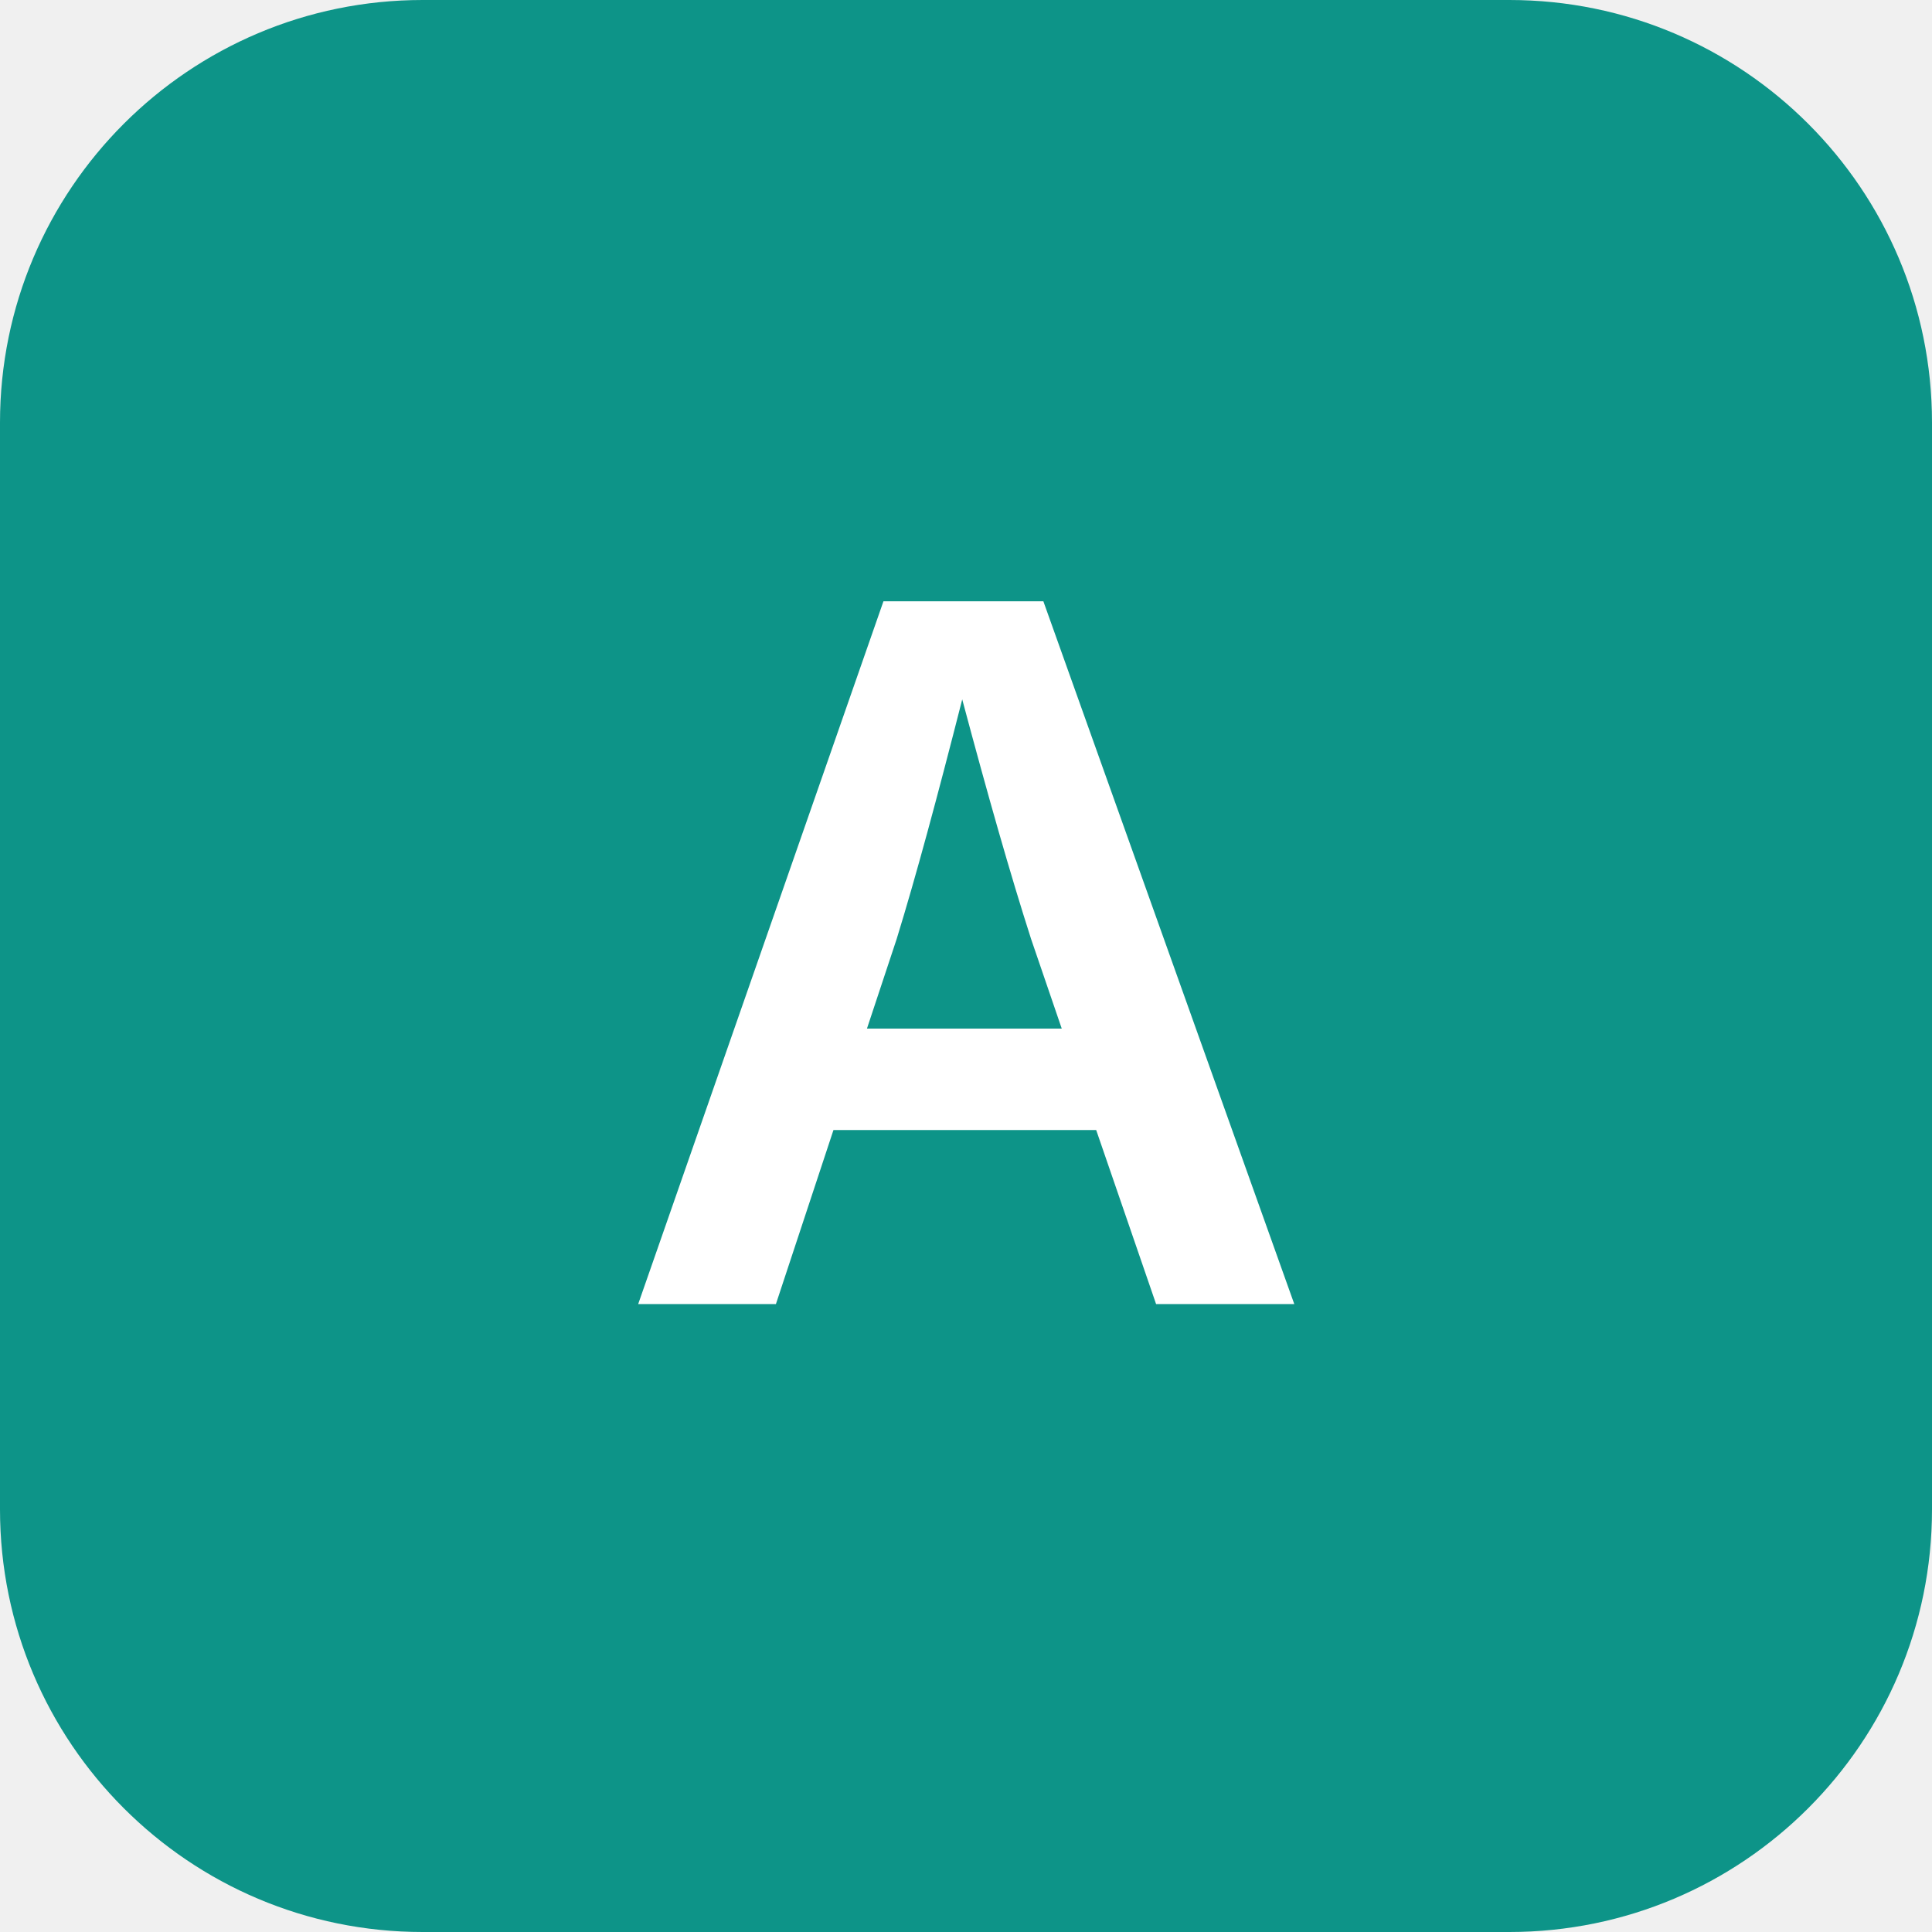
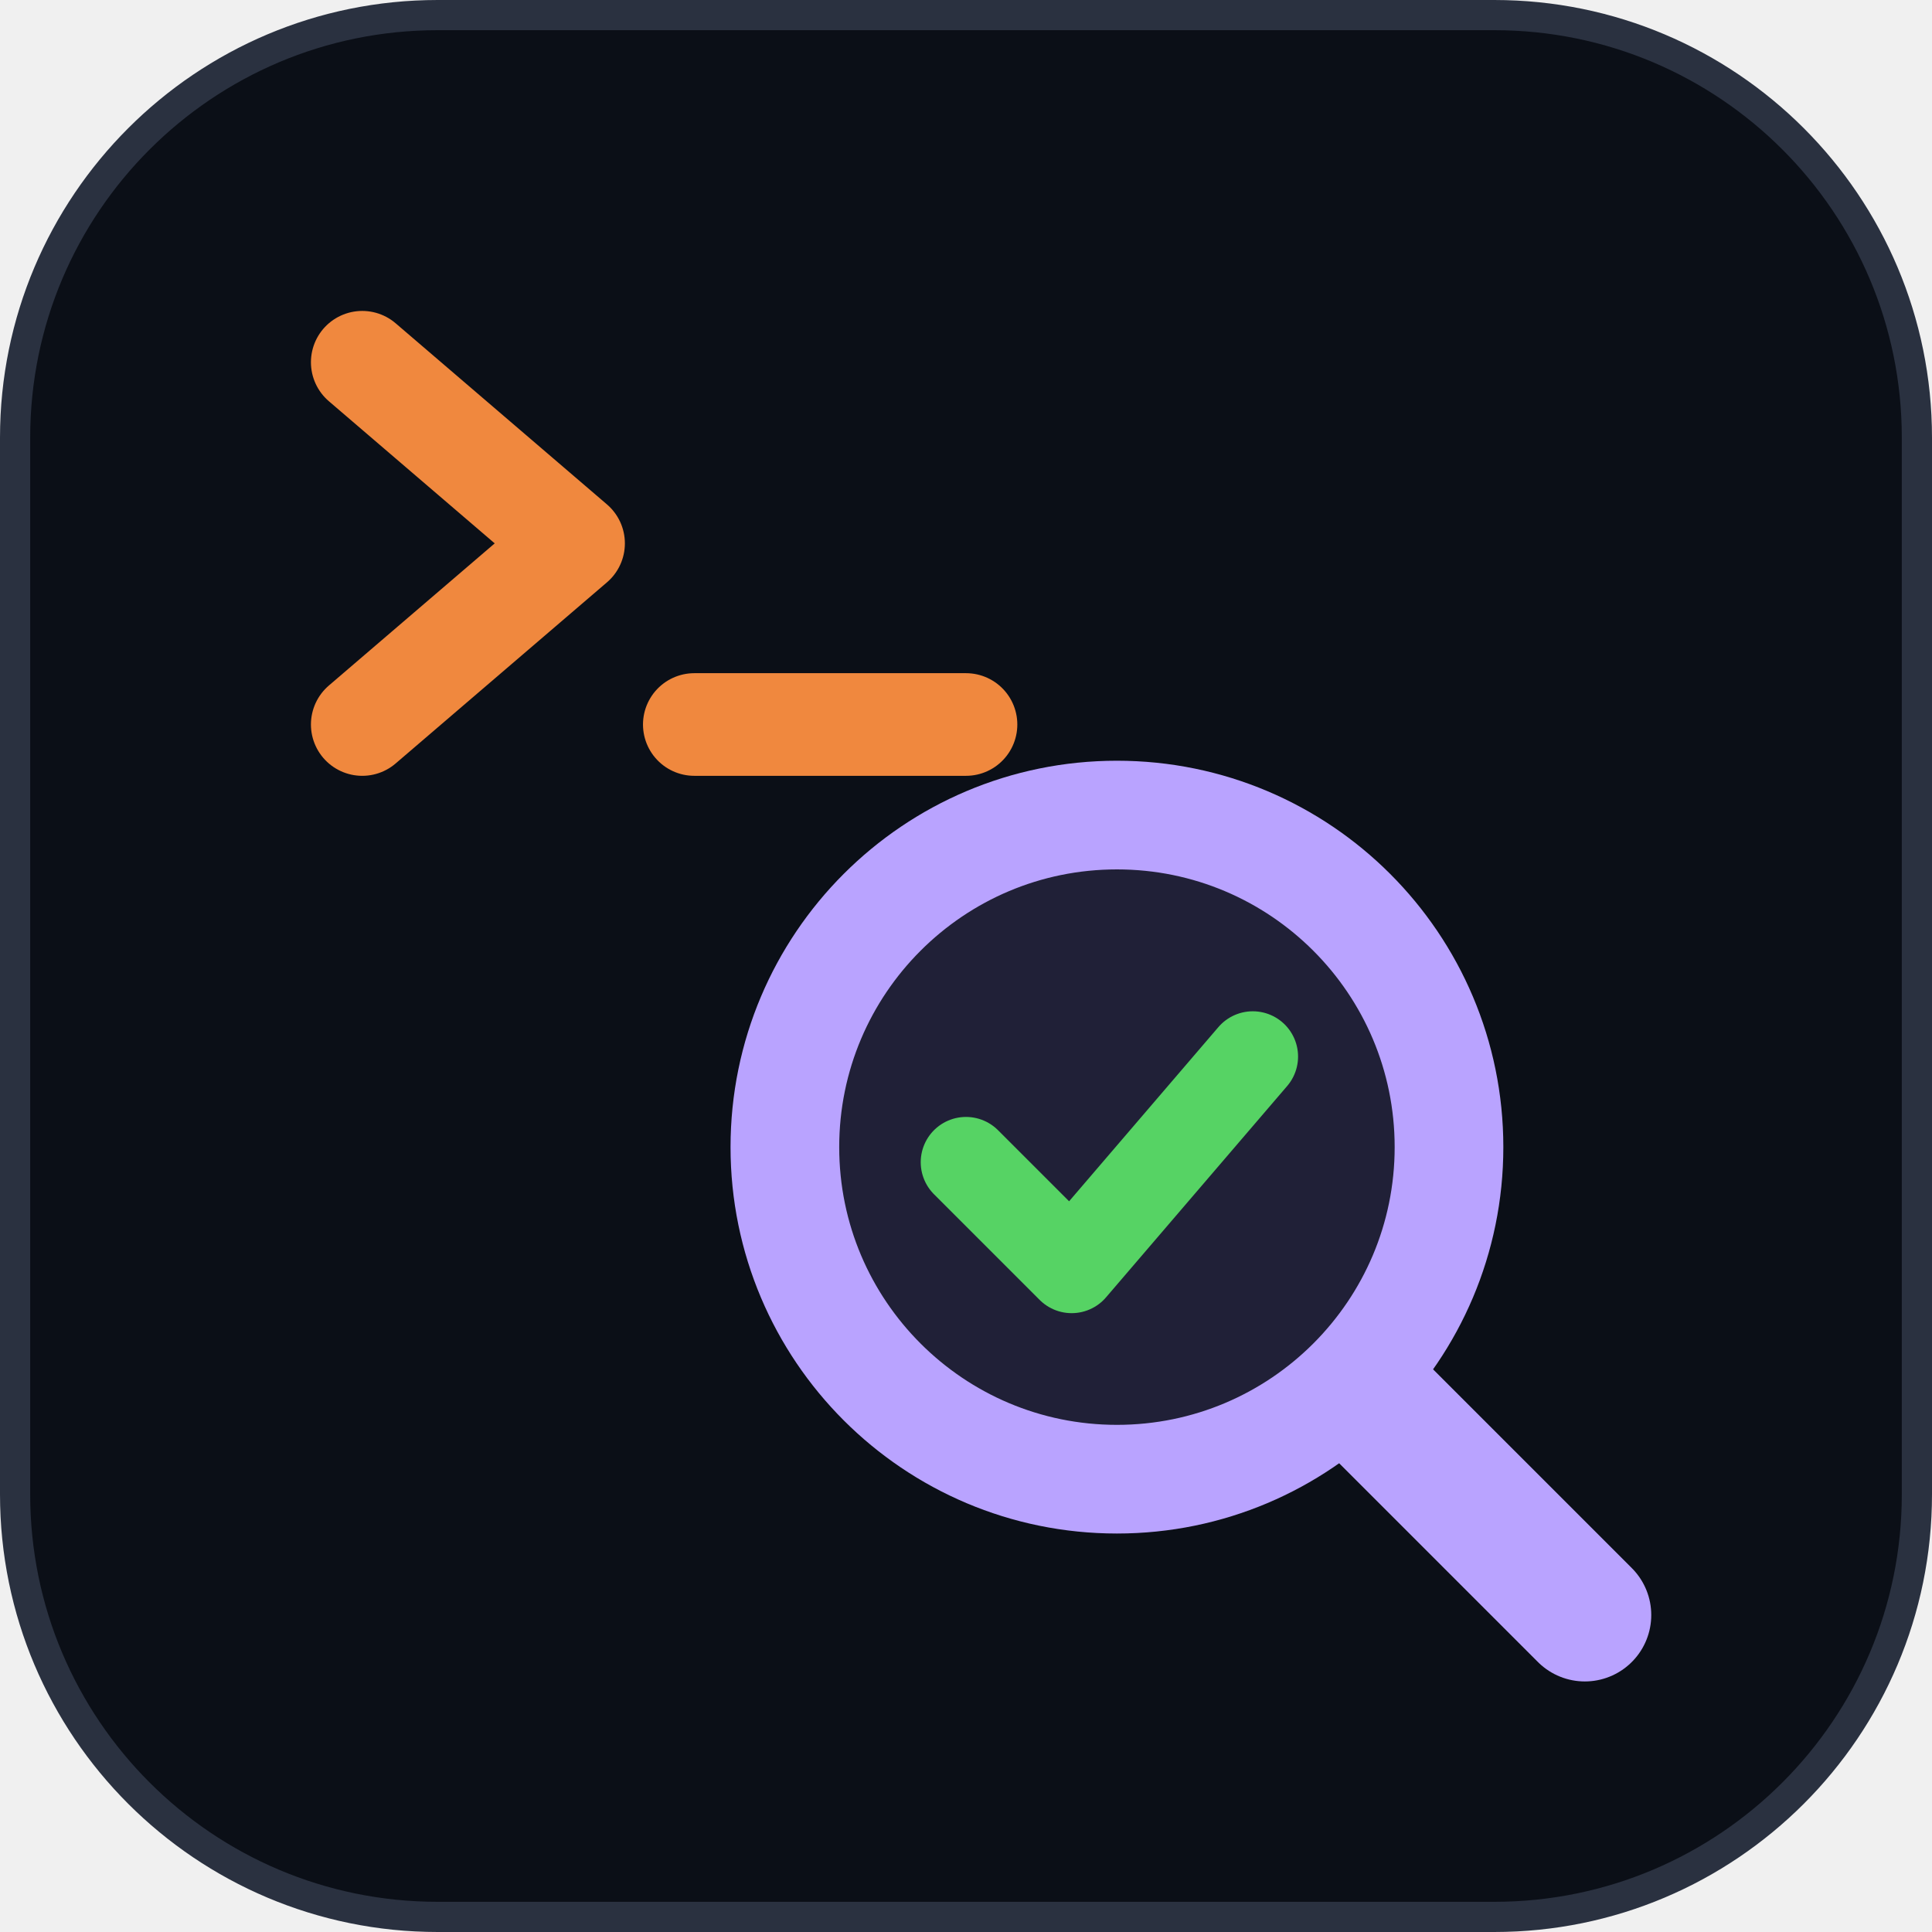
- <svg xmlns="http://www.w3.org/2000/svg" viewBox="0 0 64 64">
-   <rect width="64" height="64" rx="14" fill="#0d9488" />
-   <text x="32" y="32" dy="0.35em" text-anchor="middle" font-family="ui-sans-serif, system-ui, -apple-system, sans-serif" font-size="32" font-weight="600" fill="#ffffff">A</text>
+ <svg xmlns="http://www.w3.org/2000/svg" viewBox="0 0 64 64" role="img" aria-label="openadvisor">
+   <rect x="0.5" y="0.5" width="63" height="63" rx="14" fill="#0b0f17" stroke="#2a3140" />
+   <path d="M12 12l7 6-7 6" fill="none" stroke="#f0883e" stroke-width="3.4" stroke-linecap="round" stroke-linejoin="round" />
+   <path d="M23 24h9" stroke="#f0883e" stroke-width="3.4" stroke-linecap="round" />
+   <circle cx="37" cy="38" r="11" fill="#a78bfa" fill-opacity="0.14" stroke="#b9a3ff" stroke-width="3.6" />
+   <path d="M45.5 46.5l7 7" stroke="#b9a3ff" stroke-width="4.4" stroke-linecap="round" />
+   <path d="M32 38.5l3.5 3.5 6-7" fill="none" stroke="#56d364" stroke-width="3" stroke-linecap="round" stroke-linejoin="round" />
</svg>
